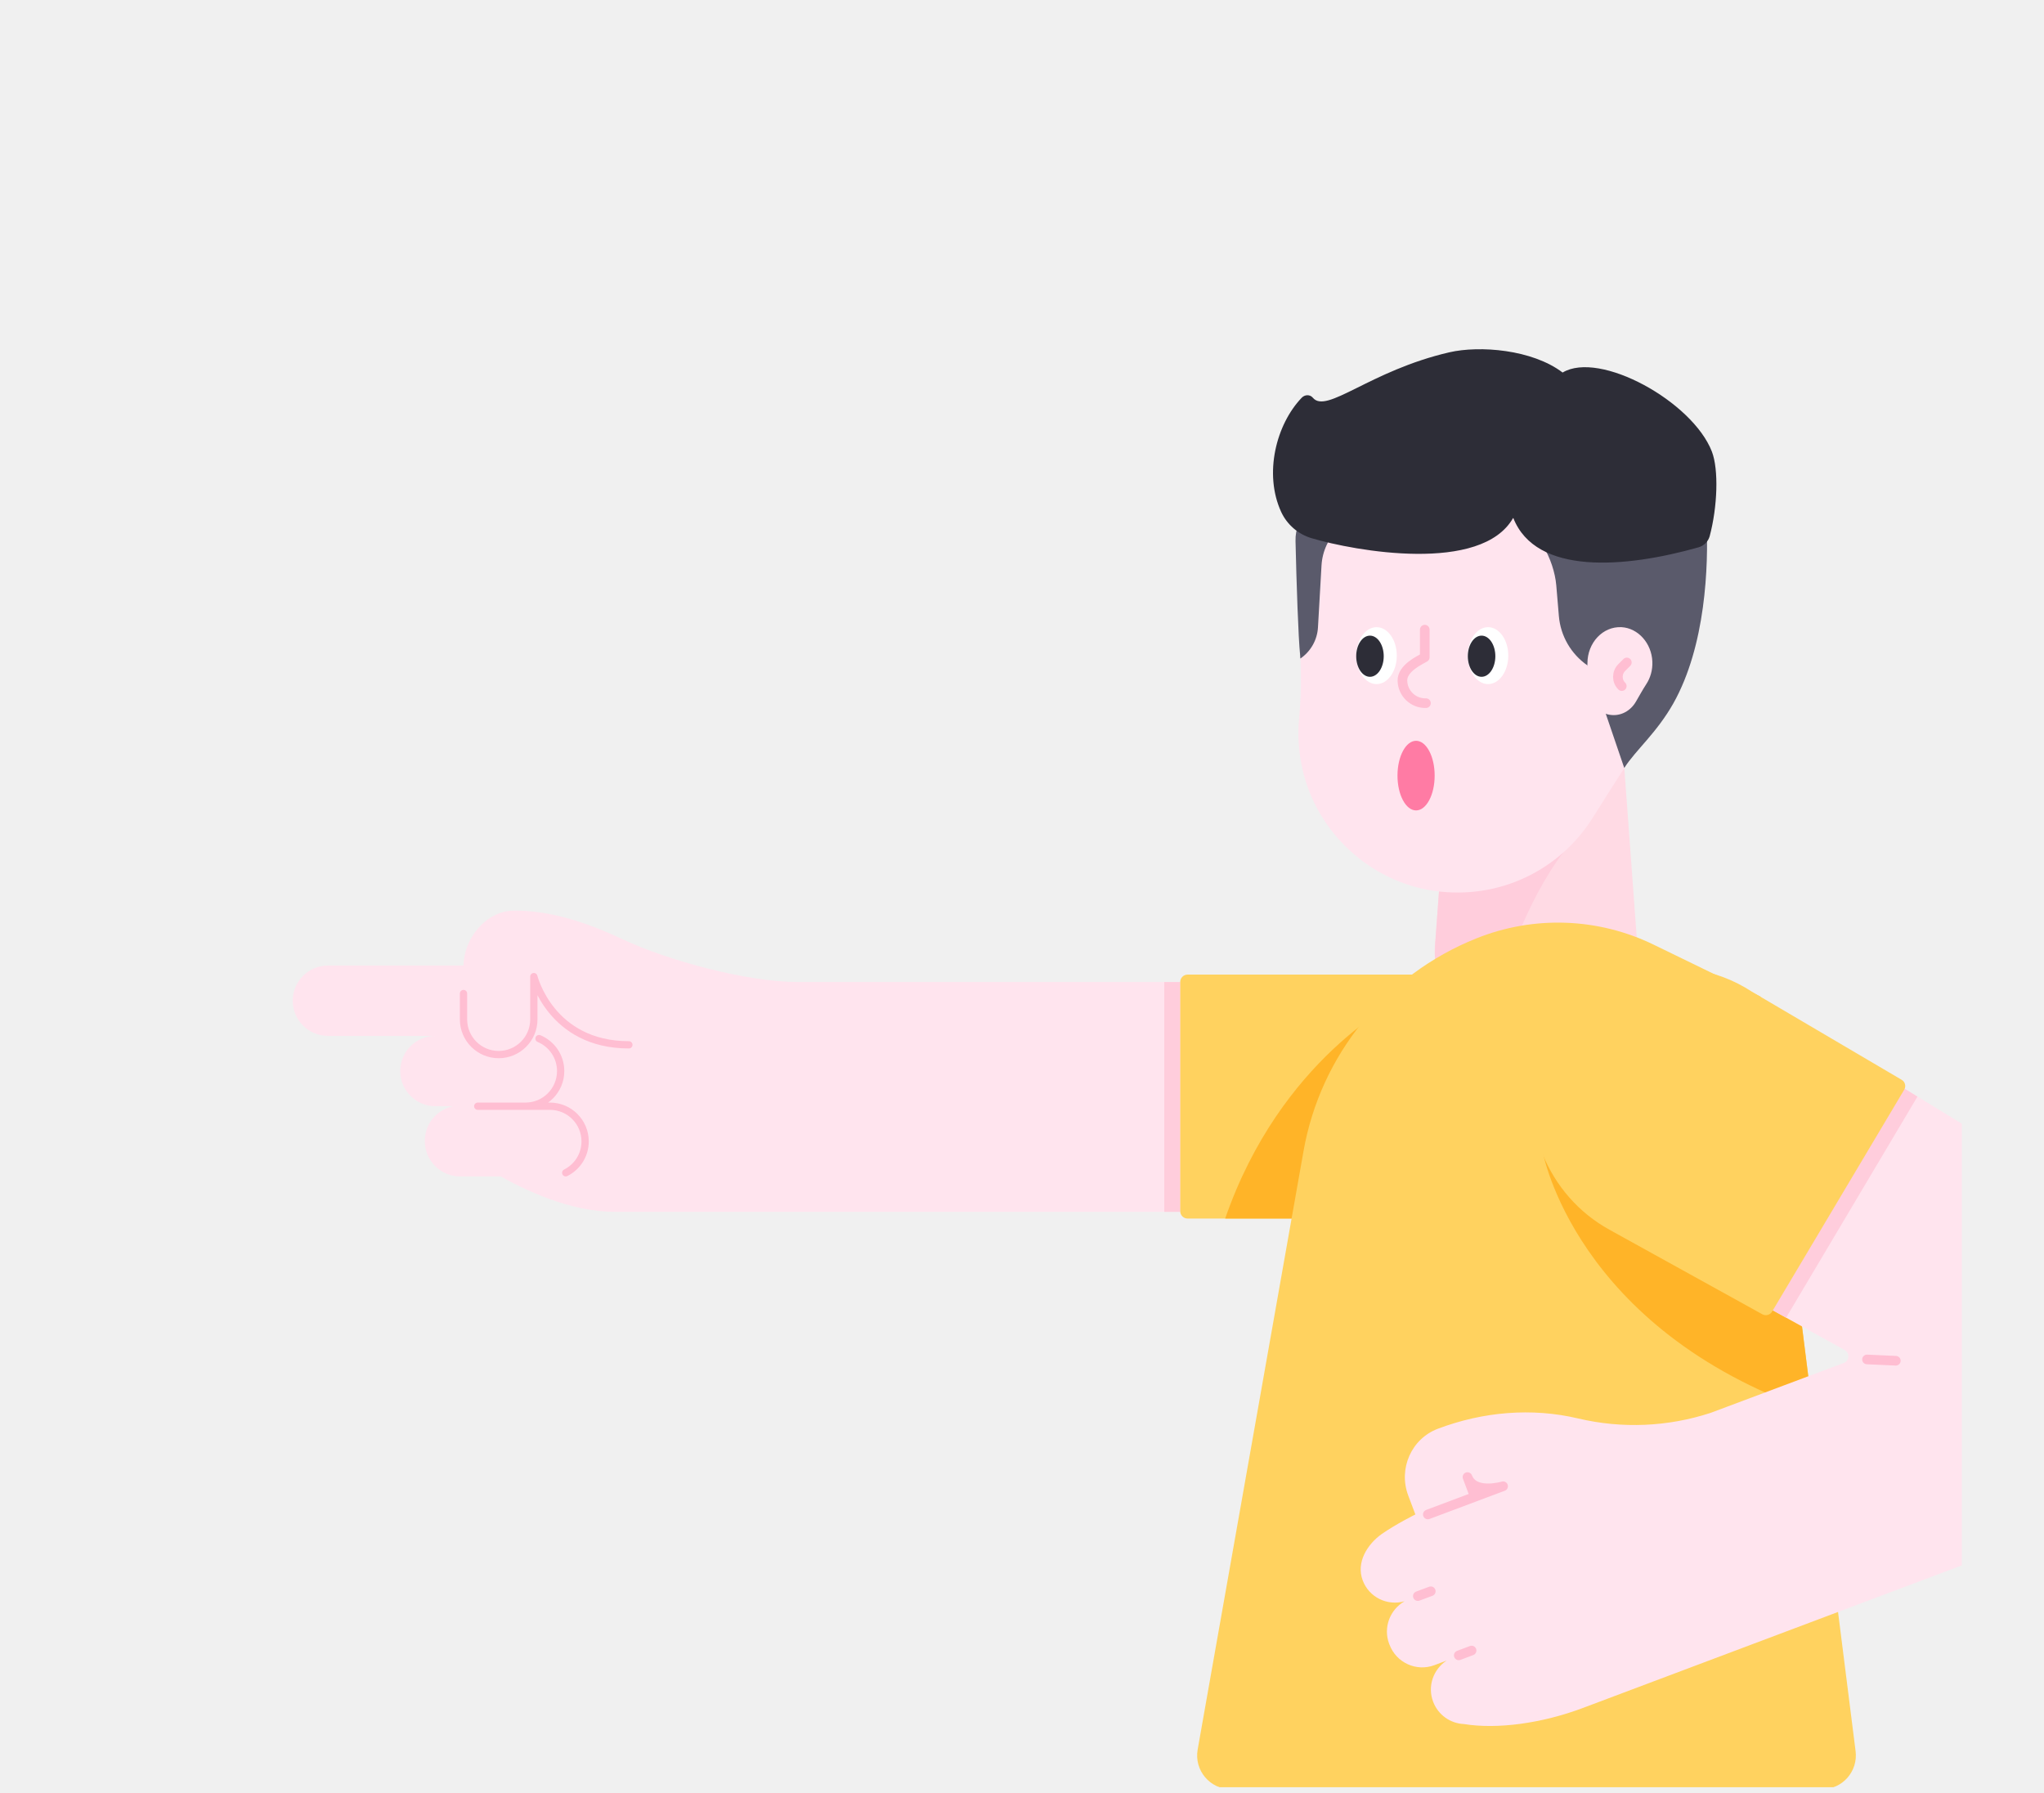
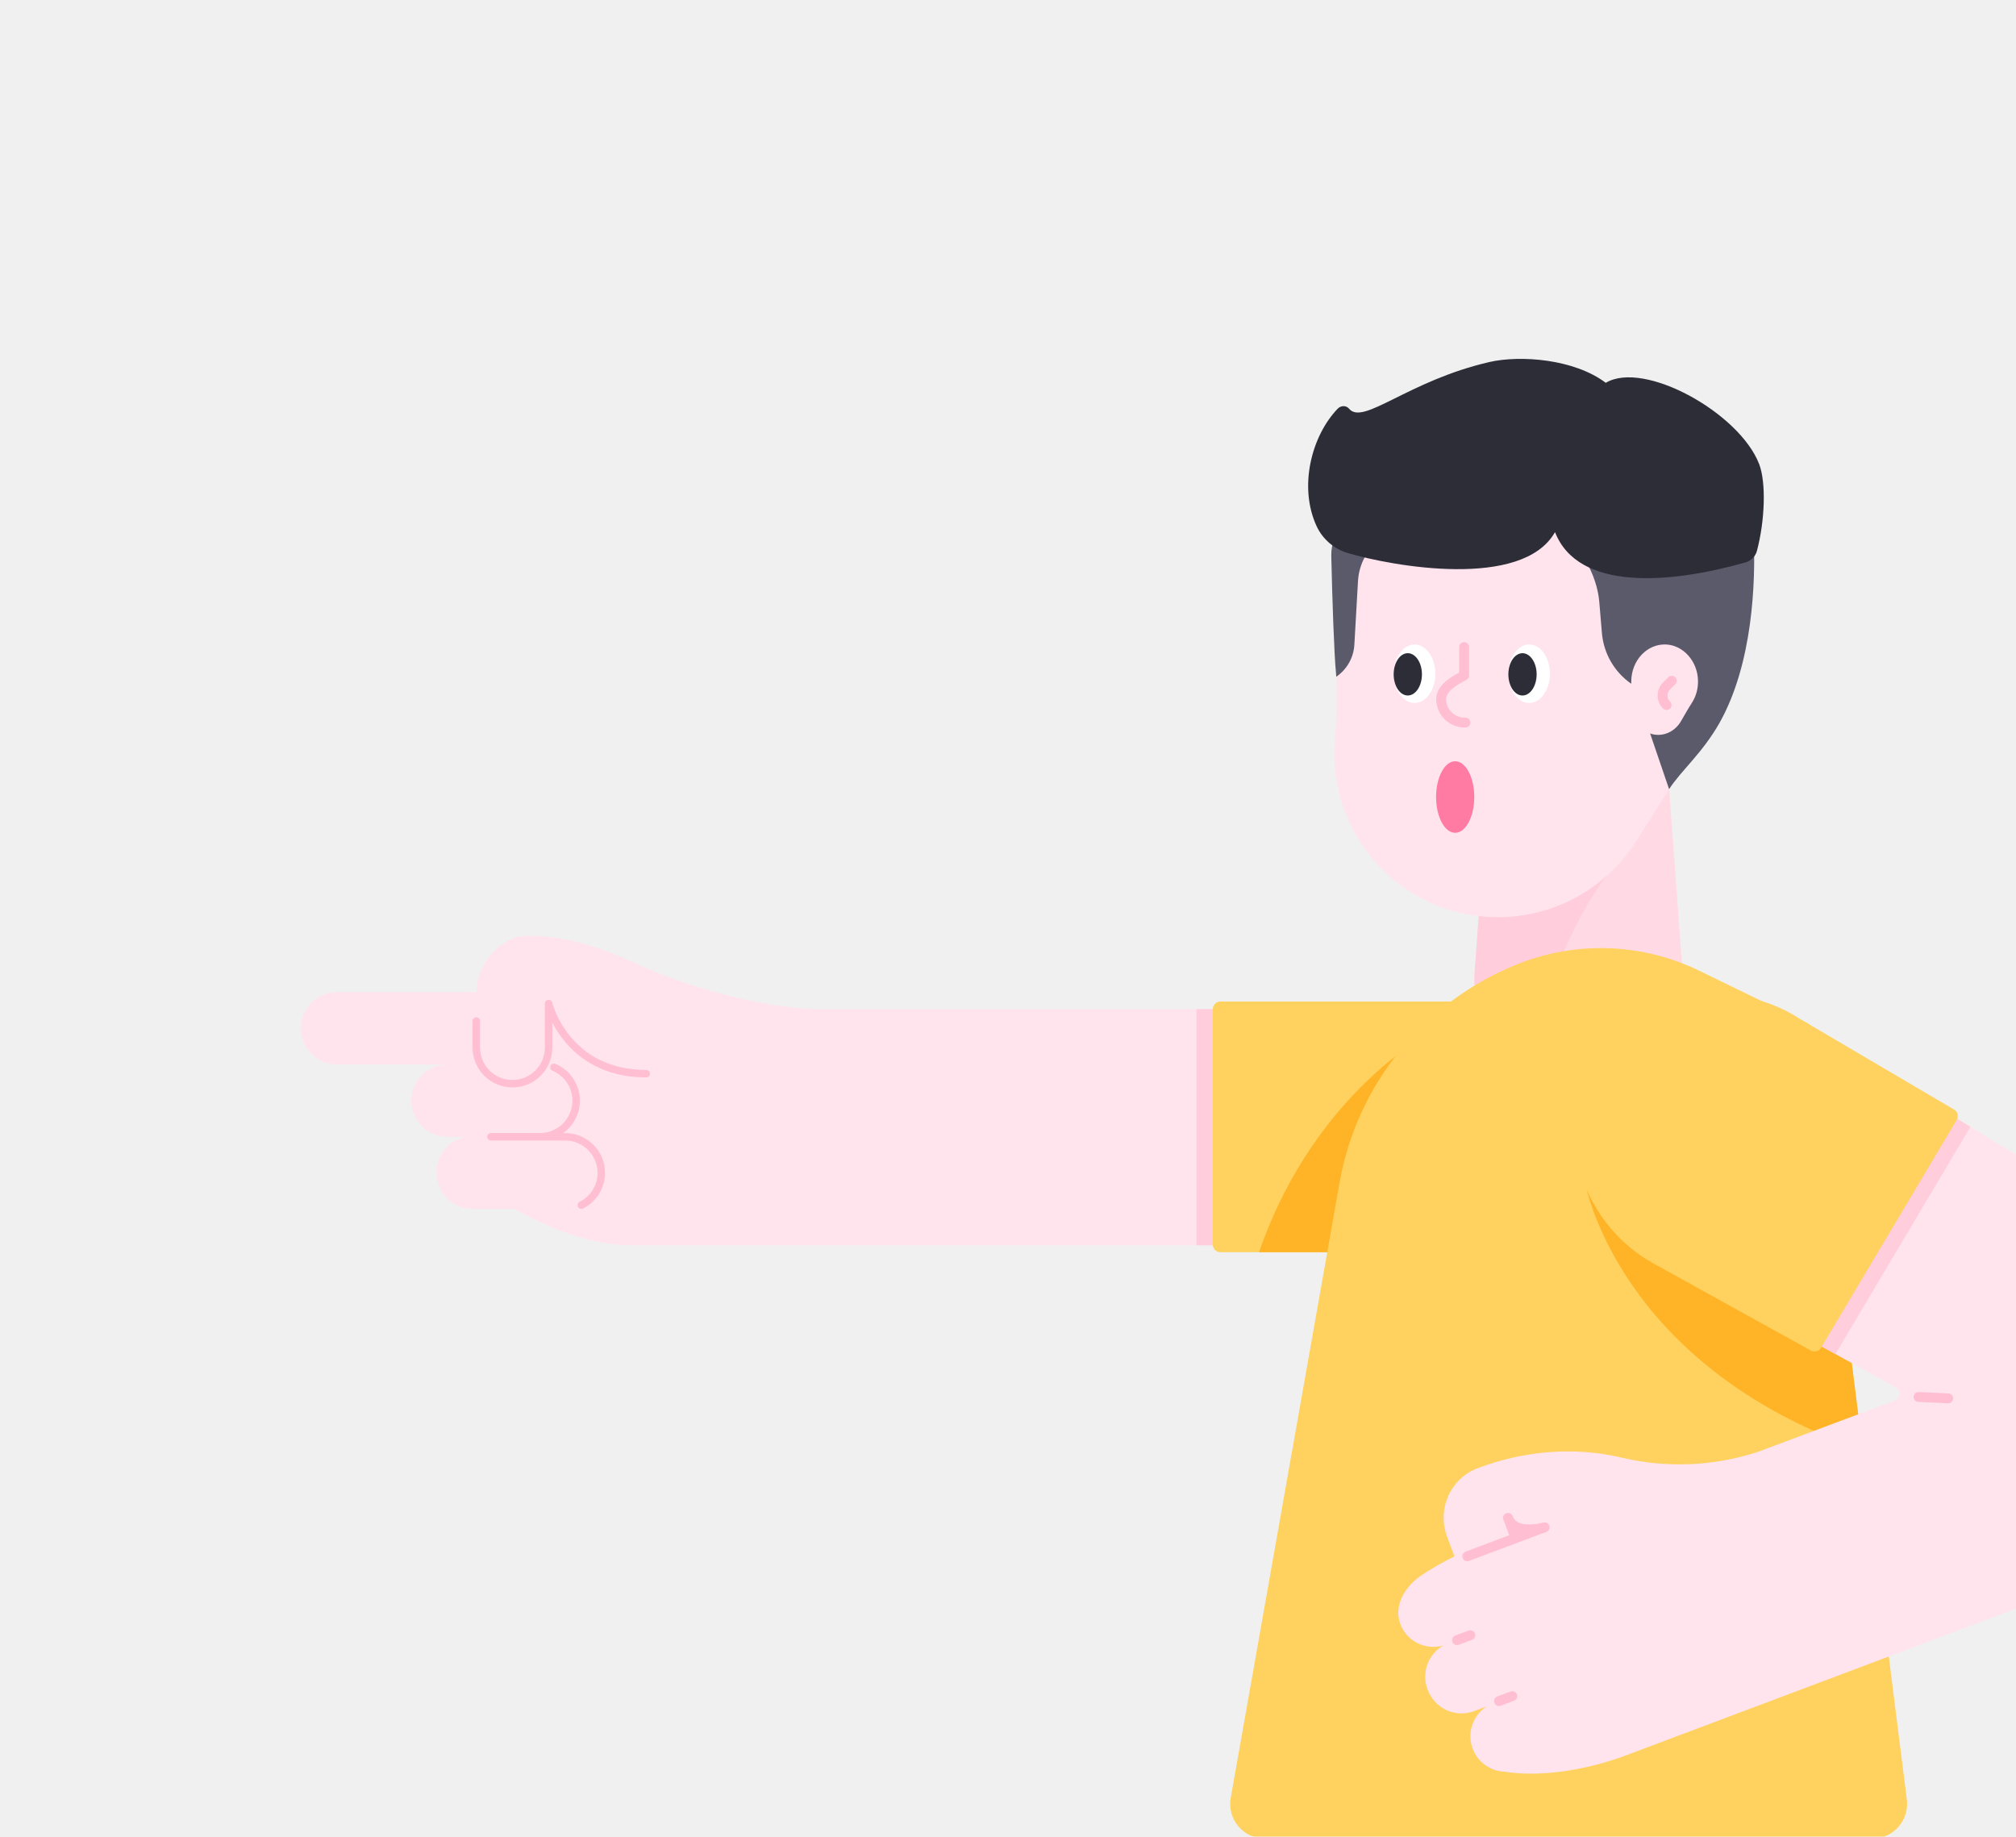
- <svg xmlns="http://www.w3.org/2000/svg" width="398" height="349" viewBox="0 0 398 349" fill="none">
+ <svg xmlns="http://www.w3.org/2000/svg" width="382" height="348" viewBox="0 0 382 348" fill="none">
  <mask id="mask0" mask-type="alpha" maskUnits="userSpaceOnUse" x="0" y="0" width="382" height="348">
-     <path d="M382 324C382 337.255 371.255 348 358 348L24 348C10.745 348 2.95782e-05 337.255 2.84194e-05 324L2.19259e-06 24C1.03382e-06 10.745 10.745 1.93855e-06 24 7.79773e-07L358 -2.84194e-05C371.255 -2.95782e-05 382 10.745 382 24L382 324Z" fill="#FFB428" />
+     <path d="M382 324C382 337.255 371.255 348 358 348L24 348C10.745 348 2.95782e-05 337.255 2.84194e-05 324L2.19259e-06 24C1.03382e-06 10.745 10.745 1.93855e-06 24 7.79773e-07L358 -2.84194e-05C371.255 -2.95782e-05 382 10.745 382 24L382 324Z" fill="#3C6EE6" />
  </mask>
  <g mask="url(#mask0)">
    <path d="M90.253 188.168V198.474C90.253 202.253 93.322 205.321 97.101 205.321C97.146 205.321 97.192 205.321 97.261 205.321L103.124 212.146L96.551 228.544C102.368 231.864 111.093 235.964 119.727 235.964H235.792V191.214H155.316C145.537 191.214 130.125 187.069 121.262 182.901C114.689 179.809 107.383 177.244 100.055 177.313C94.627 177.359 90.253 182.763 90.253 188.168Z" fill="#FFE4EE" />
    <path d="M101.841 201.703H63.847C60.069 201.703 57 198.634 57 194.855C57 191.077 60.069 188.008 63.847 188.008H101.841C105.62 188.008 108.689 191.077 108.689 194.855C108.689 198.634 105.62 201.703 101.841 201.703Z" fill="#FFE4EE" />
    <path d="M107.063 229.071H89.589C85.788 229.071 82.719 225.979 82.719 222.2V222.132C82.719 218.33 85.811 215.261 89.589 215.261H107.063C110.865 215.261 113.933 218.353 113.933 222.132V222.2C113.956 226.002 110.865 229.071 107.063 229.071Z" fill="#FFE4EE" />
    <path d="M102.322 215.399H84.779C81.001 215.399 77.932 212.33 77.932 208.551C77.932 204.772 81.001 201.703 84.779 201.703H102.322C106.101 201.703 109.169 204.772 109.169 208.551C109.169 212.33 106.101 215.399 102.322 215.399Z" fill="#FFE4EE" />
    <path d="M104.956 202.23C107.429 203.26 109.17 205.711 109.17 208.55C109.17 212.329 106.101 215.398 102.322 215.398H93.024H107.086C110.865 215.398 113.933 218.467 113.933 222.246C113.933 224.925 112.399 227.238 110.155 228.36" stroke="#FFBED2" stroke-width="1.417" stroke-miterlimit="10" stroke-linecap="round" stroke-linejoin="round" />
    <path d="M122.453 203.443C107.223 203.443 103.948 190.16 103.948 190.16V198.497C103.948 202.275 100.879 205.344 97.101 205.344C93.322 205.344 90.253 202.275 90.253 198.497V193.458" stroke="#FFBED2" stroke-width="1.417" stroke-miterlimit="10" stroke-linecap="round" stroke-linejoin="round" />
    <path d="M226.7 191.214V235.963H229.815V191.214H226.7Z" fill="#FFCDDC" />
    <path d="M315.741 142.182H282.488L279.488 183.084C278.114 194.809 287.297 196.596 299.114 196.596C310.932 196.596 320.092 194.809 318.741 183.084L315.741 142.182Z" fill="#FFDAE4" />
    <path d="M308.138 161.991C301.863 166.984 293.366 183.748 291.511 196.206C284.618 195.359 279.763 192.862 279.396 186.152C279.419 184.893 279.442 183.862 279.488 183.313C279.488 183.244 279.488 183.175 279.511 183.084L280.977 162.976L308.138 161.991Z" fill="#FFCDDC" />
    <path d="M252.808 118.868C252.808 97.157 270.946 79.66 292.885 80.737C312.352 81.676 328.291 97.707 329.138 117.196C329.528 126.15 326.825 134.418 322.016 141.105C317.756 147.014 313.932 153.22 310.038 159.381C303.786 169.228 292.152 175.297 279.259 173.465C266.8 171.679 256.517 162.197 253.655 149.968C252.83 146.441 252.647 143.006 252.968 139.731C253.586 133.548 253.243 127.318 252.876 121.089C252.83 120.333 252.808 119.601 252.808 118.868Z" fill="#FFE4EE" />
    <path d="M289.748 133.204C291.923 133.204 293.687 130.723 293.687 127.662C293.687 124.601 291.923 122.12 289.748 122.12C287.572 122.12 285.809 124.601 285.809 127.662C285.809 130.723 287.572 133.204 289.748 133.204Z" fill="white" />
    <path d="M288.488 131.784C289.968 131.784 291.168 129.99 291.168 127.777C291.168 125.563 289.968 123.769 288.488 123.769C287.008 123.769 285.809 125.563 285.809 127.777C285.809 129.99 287.008 131.784 288.488 131.784Z" fill="#2D2D37" />
    <path d="M268.038 133.204C270.213 133.204 271.977 130.723 271.977 127.662C271.977 124.601 270.213 122.12 268.038 122.12C265.862 122.12 264.099 124.601 264.099 127.662C264.099 130.723 265.862 133.204 268.038 133.204Z" fill="white" />
    <path d="M266.755 131.784C268.235 131.784 269.434 129.99 269.434 127.777C269.434 125.563 268.235 123.769 266.755 123.769C265.275 123.769 264.075 125.563 264.075 127.777C264.075 129.99 265.275 131.784 266.755 131.784Z" fill="#2D2D37" />
    <path d="M260.732 96.676C255.968 96.676 252.144 100.592 252.258 105.356C252.442 113.486 252.808 124.295 253.152 127.524C253.175 127.799 253.197 128.051 253.197 128.234C255.235 126.837 256.495 124.593 256.632 122.143L257.32 110.096C257.48 107.325 258.694 104.715 260.709 102.837V96.676H260.732Z" fill="#5A5A6B" />
    <path d="M275.733 157.801C277.731 157.801 279.351 154.766 279.351 151.022C279.351 147.278 277.731 144.243 275.733 144.243C273.734 144.243 272.114 147.278 272.114 151.022C272.114 154.766 273.734 157.801 275.733 157.801Z" fill="#FF7BA4" />
    <path d="M277.656 136.915C275.182 136.983 273.144 135.037 273.075 132.563C273.007 130.09 276.465 128.555 277.427 127.983V122.601" stroke="#FFBED2" stroke-width="1.876" stroke-miterlimit="10" stroke-linecap="round" stroke-linejoin="round" />
    <path d="M320.276 83.485C320.024 83.485 270.282 88.936 270.282 88.936C270.282 88.936 269.343 102.837 273.076 102.837C276.809 102.86 286.153 101.898 289.748 101.898L294.649 100.844C299.321 102.654 302.596 108.974 303.031 113.967L303.535 119.921C303.856 123.815 305.894 127.341 309.1 129.563L312.512 138.517L316.268 149.533C318.535 146.006 322.566 142.731 325.841 136.937C332.116 125.738 332.689 110.371 332.299 101.417" fill="#5A5A6B" />
    <path d="M333.33 87.928C329.551 78.172 311.481 68.21 304.267 72.538C298.313 68.027 288.099 67.248 282.213 68.599C266.732 72.172 258.304 80.691 255.625 77.439C255.075 76.775 254.067 76.821 253.472 77.439C248.479 82.638 246.052 92.256 249.464 99.677C250.609 102.15 252.762 104.005 255.35 104.784C263.801 107.303 288.488 111.746 294.649 100.822C299.046 112.066 316.428 110.623 330.742 106.57C331.772 106.272 332.597 105.471 332.894 104.44C334.429 98.692 334.681 91.432 333.33 87.928Z" fill="#2D2D37" />
    <path d="M309.099 129.151C309.099 125.143 312.099 121.937 315.741 122.12C318.97 122.303 321.603 125.258 321.741 128.83C321.81 130.479 321.352 132.013 320.55 133.227C319.84 134.327 319.222 135.449 318.557 136.594C317.527 138.403 315.58 139.525 313.45 139.182C311.389 138.861 309.672 137.098 309.214 134.853C309.076 134.212 309.053 133.571 309.099 132.975C309.214 131.83 309.145 130.685 309.076 129.54C309.099 129.426 309.099 129.288 309.099 129.151Z" fill="#FFE4EE" />
    <path d="M316.772 128.99L315.787 129.975C314.779 130.983 314.779 132.609 315.787 133.594" stroke="#FFBED2" stroke-width="1.876" stroke-miterlimit="10" stroke-linecap="round" stroke-linejoin="round" />
    <path d="M278.572 237.269H231.234C230.456 237.269 229.814 236.628 229.814 235.849V191.191C229.814 190.413 230.456 189.771 231.234 189.771H278.572C291.694 189.771 302.321 200.398 302.321 213.52C302.321 226.643 291.694 237.269 278.572 237.269Z" fill="#FFD25F" />
    <path d="M238.562 237.269H259.54L272.296 194.901C272.296 194.901 249.372 206.077 238.562 237.269Z" fill="#FFB428" />
    <path d="M342.788 194.053L322.016 183.954C311.207 178.686 298.657 178.228 287.481 182.717C269.847 189.771 257.114 205.435 253.816 224.146L233.204 340.669C232.494 344.7 235.586 348.387 239.663 348.387H354.789C358.751 348.387 361.796 344.929 361.316 340.99L342.788 194.053Z" fill="#FFD25F" />
    <path d="M350.575 255.888L300.397 224.261C300.397 224.261 306.535 258.75 352.956 274.804L350.575 255.888Z" fill="#FFB428" />
    <path d="M359.186 262.873C360.216 263.446 360.125 264.98 359.003 265.393L333.101 275.103C324.788 277.828 315.856 278.217 307.314 276.202C298.245 274.049 288.718 274.897 279.992 278.194C274.817 280.141 272.252 285.981 274.198 291.18L275.595 294.89C275.595 294.89 271.839 296.745 269.023 298.714C266.229 300.707 264.03 304.233 265.335 307.714C266.572 311.035 270.145 312.753 273.488 311.791C270.649 313.417 269.297 316.898 270.488 320.081L270.557 320.242C271.885 323.768 275.801 325.555 279.328 324.226L281.687 323.333C279.099 325.028 277.908 328.326 279.053 331.349C280.038 333.96 282.443 335.586 285.054 335.7C291.558 336.754 300.26 335.563 308.23 332.563L397.34 299.035C411.928 293.538 421.593 279.591 421.593 263.995C421.593 250.965 414.814 238.873 403.683 232.071L340.888 193.642C326.872 184.55 308.047 189.909 300.924 205.047C297.031 217.826 302.619 231.59 314.299 238.048L359.186 262.873Z" fill="#FFE4EE" />
    <path d="M363.537 264.706L369.148 264.958" stroke="#FFBED2" stroke-width="1.876" stroke-miterlimit="10" stroke-linecap="round" stroke-linejoin="round" />
    <path d="M278.022 294.889L292.679 289.393C292.679 289.393 287.046 291.087 285.74 287.606L287.183 291.454" stroke="#FFBED2" stroke-width="1.876" stroke-miterlimit="10" stroke-linecap="round" stroke-linejoin="round" />
    <path d="M284.046 322.326L286.542 321.387" stroke="#FFBED2" stroke-width="1.876" stroke-miterlimit="10" stroke-linecap="round" stroke-linejoin="round" />
    <path d="M276.076 310.783L278.595 309.844" stroke="#FFBED2" stroke-width="1.876" stroke-miterlimit="10" stroke-linecap="round" stroke-linejoin="round" />
    <path d="M365.69 208.802L337.59 250.918L347.781 256.575L373.362 213.52L365.69 208.802Z" fill="#FFCDDC" />
    <path d="M317.62 189.565C309.65 191.833 303.031 197.444 299.505 204.955L299.459 205.116C295.428 218.33 301.291 232.781 313.383 239.445L343.155 255.911C343.819 256.278 344.667 256.049 345.056 255.384L370.774 212.192C371.186 211.505 370.957 210.635 370.27 210.246L341.117 193.092C334.178 188.558 325.612 187.275 317.62 189.565Z" fill="#FFD25F" />
  </g>
</svg>
